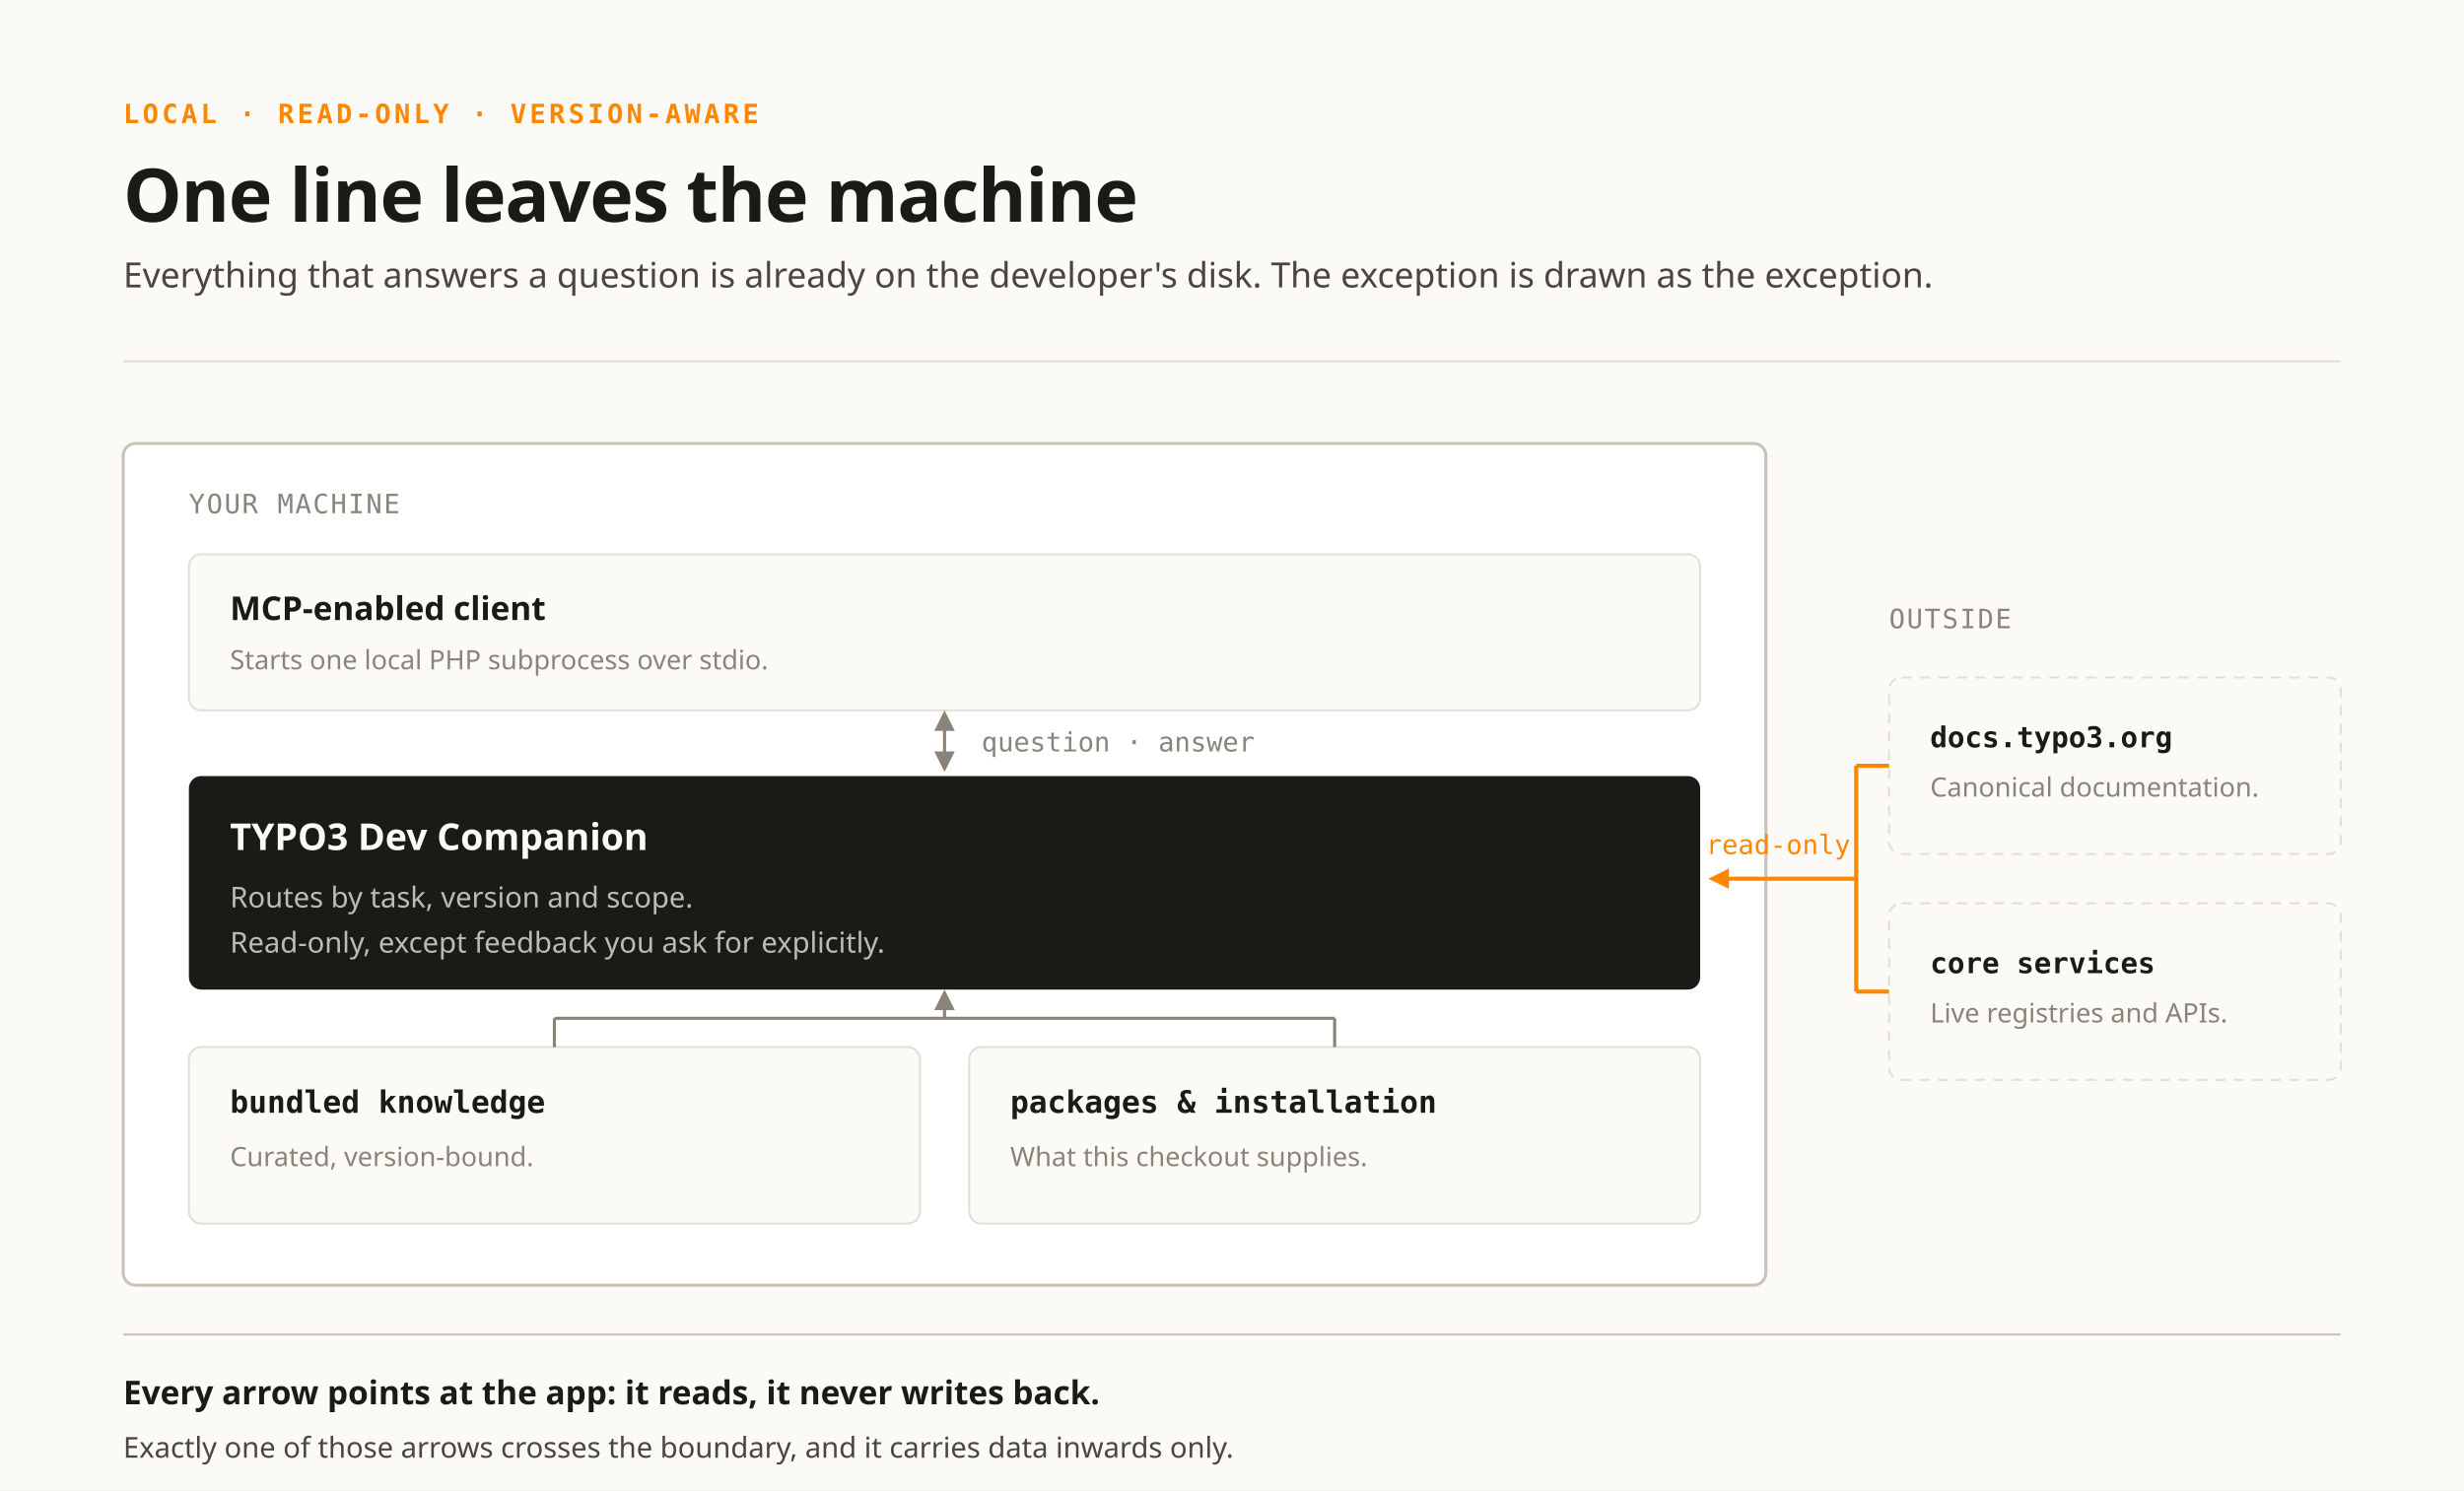
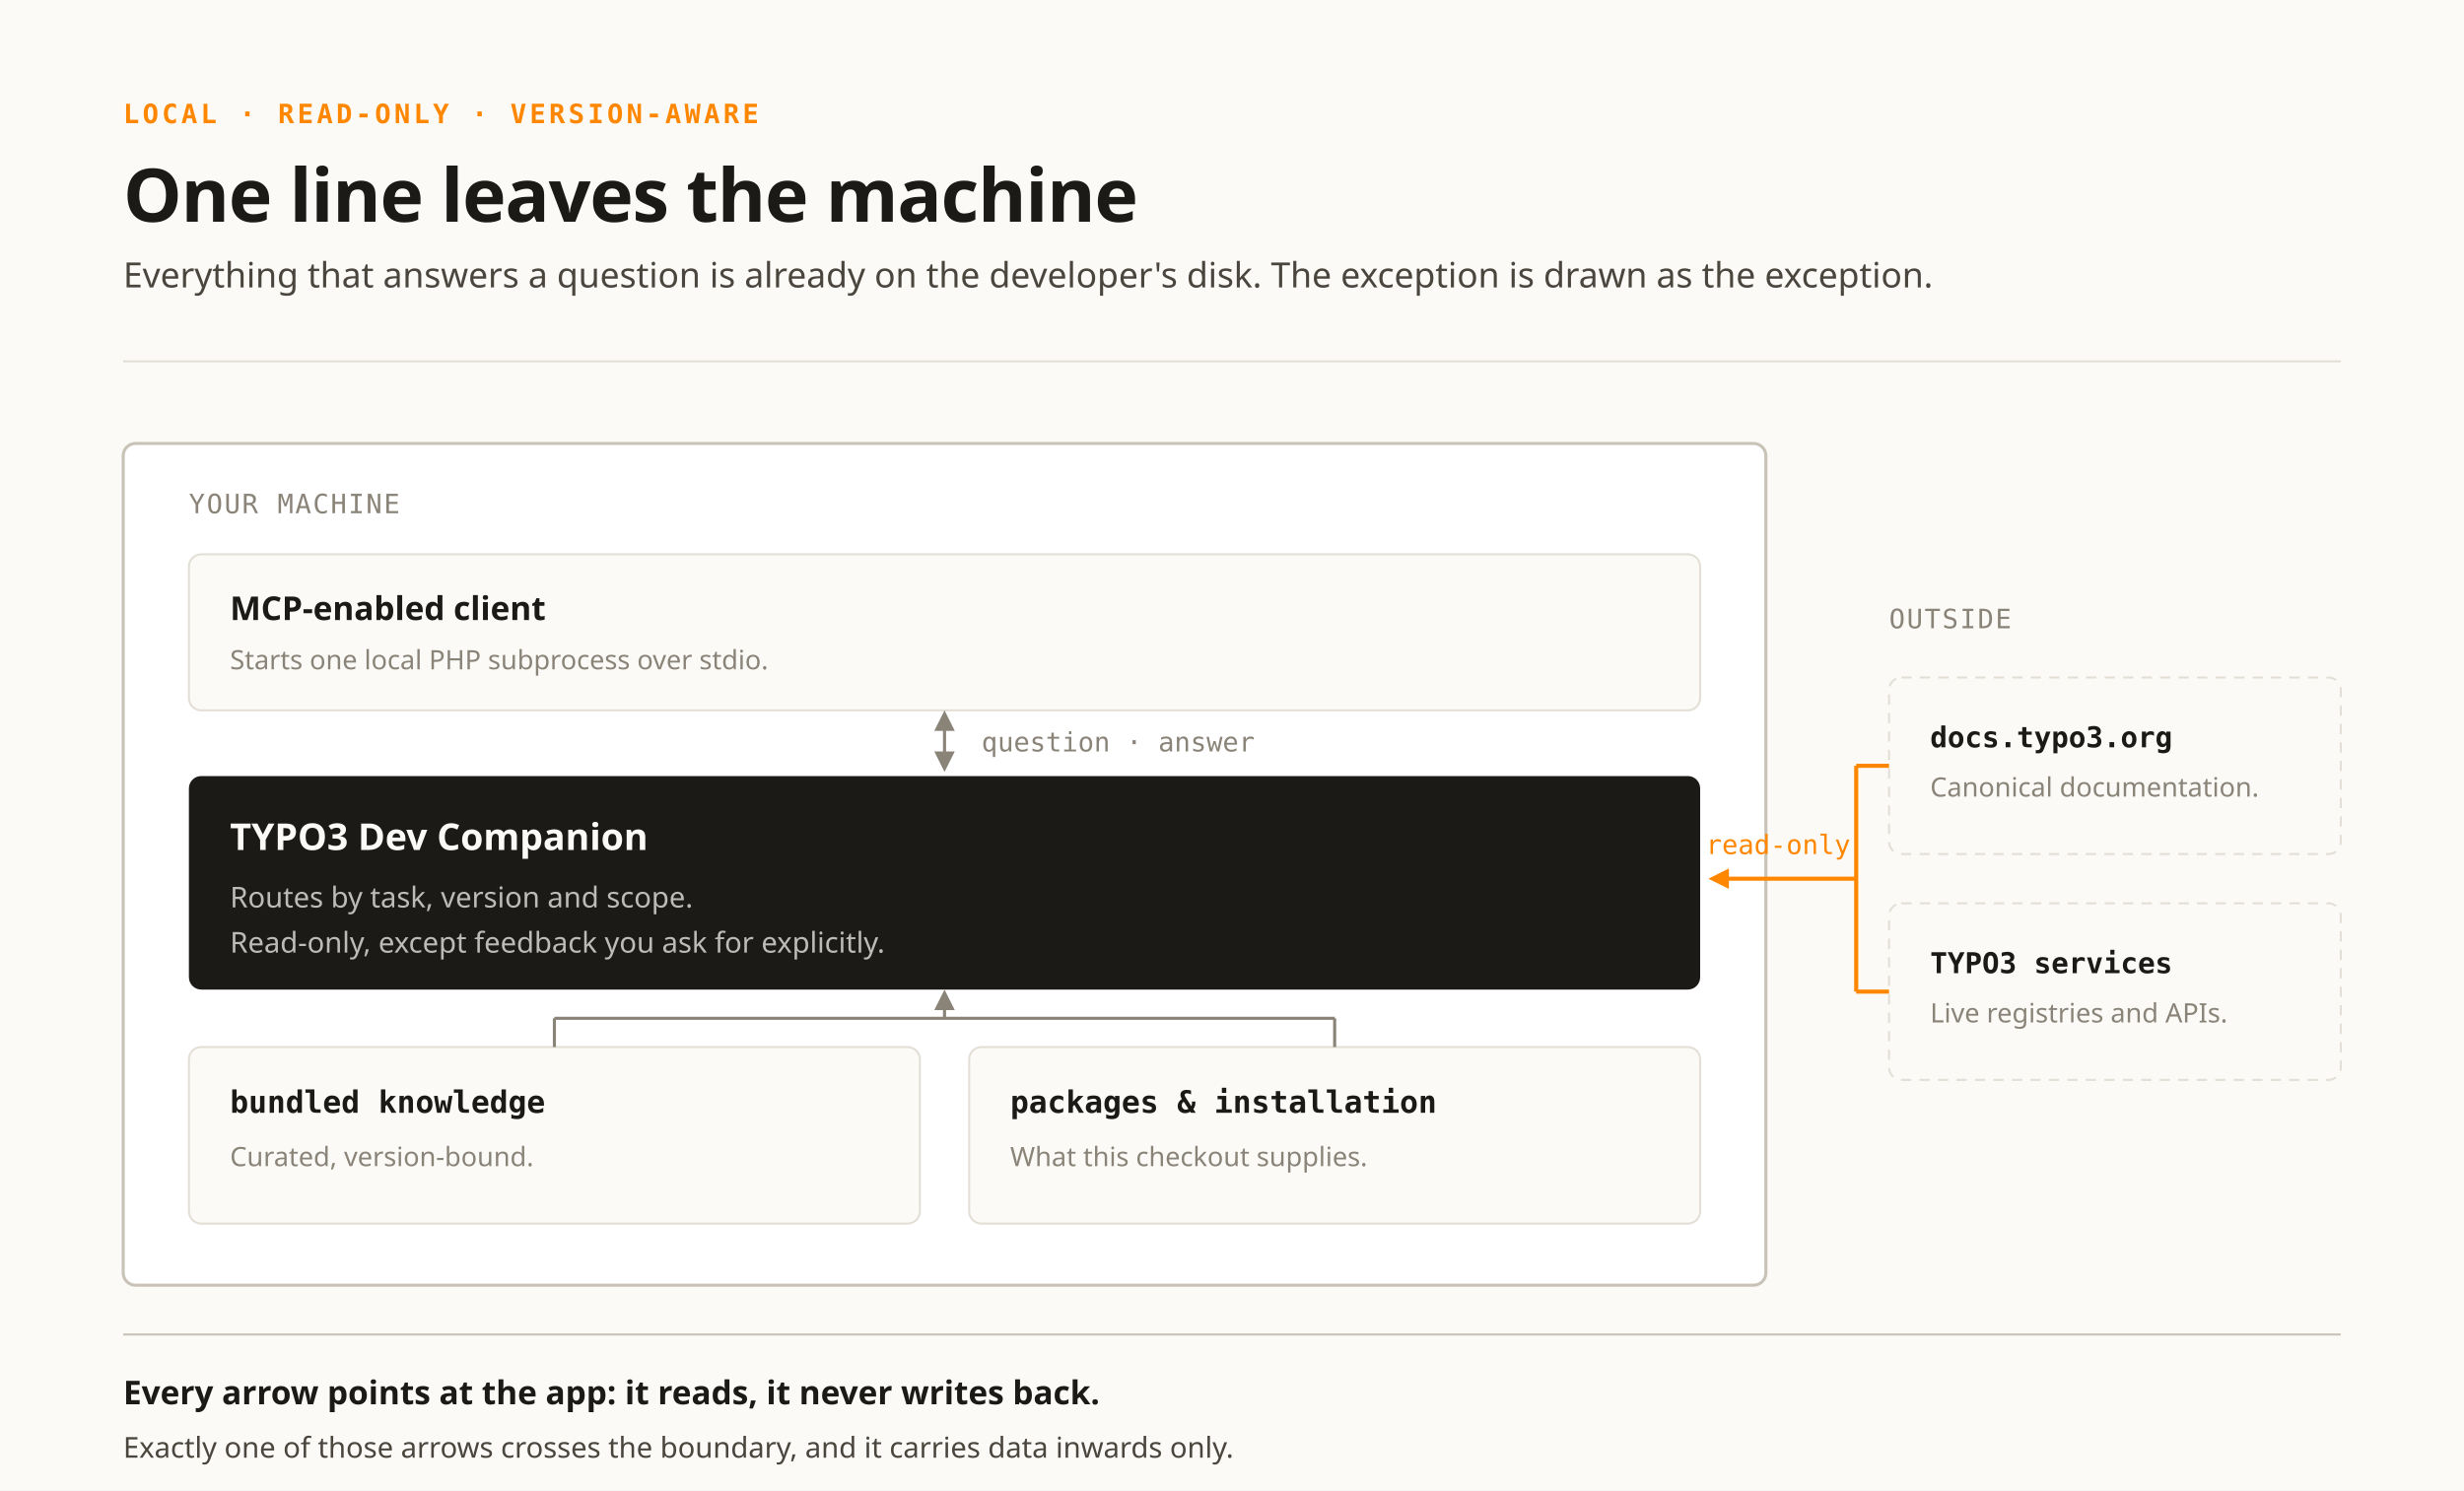
<svg xmlns="http://www.w3.org/2000/svg" width="1200" height="726" viewBox="0 0 1200 726" role="img" aria-labelledby="ov-t ov-d">
  <rect width="1200" height="726" fill="#FBFAF7" />
  <text x="60" y="60" fill="#FF8700" font-family="'Source Code Pro',ui-monospace,monospace" font-size="13" font-weight="600" letter-spacing="1.6">LOCAL · READ-ONLY · VERSION-AWARE</text>
  <text x="60" y="108" fill="#1C1A17" font-family="'Source Sans 3',system-ui,sans-serif" font-size="36" font-weight="700" letter-spacing="-0.5">One line leaves the machine</text>
  <text x="60" y="140" fill="#4A453D" font-family="'Source Sans 3',system-ui,sans-serif" font-size="17">Everything that answers a question is already on the developer's disk. The exception is drawn as the exception.</text>
  <line x1="60" y1="176" x2="1140" y2="176" stroke="#E3DFD6" stroke-width="1" />
  <rect x="60" y="216" width="800" height="410" rx="6" fill="#FFFFFF" stroke="#C9C3B7" stroke-width="1.5" />
  <text x="92" y="250" fill="#8A8378" font-family="'Source Code Pro',ui-monospace,monospace" font-size="13" letter-spacing="0.8">YOUR MACHINE</text>
  <rect x="92" y="270" width="736" height="76" rx="6" fill="#FBFAF7" stroke="#E3DFD6" stroke-width="1" />
  <text x="112" y="302" fill="#1C1A17" font-family="'Source Sans 3',system-ui,sans-serif" font-size="16" font-weight="600">MCP-enabled client</text>
  <text x="112" y="326" fill="#8A8378" font-family="'Source Sans 3',system-ui,sans-serif" font-size="13">Starts one local PHP subprocess over stdio.</text>
  <path d="M460 348 V374" stroke="#8A8378" stroke-width="1.5" fill="none" />
  <path d="M455 366 460 376 465 366Z" fill="#8A8378" />
  <path d="M455 356 460 346 465 356Z" fill="#8A8378" />
  <text x="478" y="366" fill="#8A8378" font-family="'Source Code Pro',ui-monospace,monospace" font-size="13">question · answer</text>
  <rect x="92" y="378" width="736" height="104" rx="6" fill="#1C1A17" />
  <text x="112" y="414" fill="#FBFAF7" font-family="'Source Sans 3',system-ui,sans-serif" font-size="18" font-weight="700">TYPO3 Dev Companion</text>
  <text x="112" y="442" fill="#FBFAF7" font-family="'Source Sans 3',system-ui,sans-serif" font-size="14" opacity="0.72">Routes by task, version and scope.</text>
  <text x="112" y="464" fill="#FBFAF7" font-family="'Source Sans 3',system-ui,sans-serif" font-size="14" opacity="0.72">Read-only, except feedback you ask for explicitly.</text>
  <path d="M270 496 H650 M460 496 V486" stroke="#8A8378" stroke-width="1.5" fill="none" />
  <path d="M455 492 460 482 465 492Z" fill="#8A8378" />
  <rect x="92" y="510" width="356" height="86" rx="6" fill="#FBFAF7" stroke="#E3DFD6" stroke-width="1" />
  <text x="112" y="542" fill="#1C1A17" font-family="'Source Code Pro',ui-monospace,monospace" font-size="15" font-weight="600">bundled knowledge</text>
  <text x="112" y="568" fill="#8A8378" font-family="'Source Sans 3',system-ui,sans-serif" font-size="13">Curated, version-bound.</text>
  <path d="M270 510 V496" stroke="#8A8378" stroke-width="1.5" fill="none" />
  <rect x="472" y="510" width="356" height="86" rx="6" fill="#FBFAF7" stroke="#E3DFD6" stroke-width="1" />
  <text x="492" y="542" fill="#1C1A17" font-family="'Source Code Pro',ui-monospace,monospace" font-size="15" font-weight="600">packages &amp; installation</text>
  <text x="492" y="568" fill="#8A8378" font-family="'Source Sans 3',system-ui,sans-serif" font-size="13">What this checkout supplies.</text>
  <path d="M650 510 V496" stroke="#8A8378" stroke-width="1.5" fill="none" />
  <text x="920" y="306" fill="#8A8378" font-family="'Source Code Pro',ui-monospace,monospace" font-size="13" letter-spacing="0.8">OUTSIDE</text>
  <path d="M904 373 V483 M904 428 H838" stroke="#FF8700" stroke-width="2" fill="none" />
  <path d="M842 423 832 428 842 433Z" fill="#FF8700" />
  <text x="866" y="416" text-anchor="middle" fill="#FF8700" font-family="'Source Code Pro',ui-monospace,monospace" font-size="13">read-only</text>
  <rect x="920" y="330" width="220" height="86" rx="6" fill="#FBFAF7" stroke="#E3DFD6" stroke-width="1" stroke-dasharray="5 4" />
  <text x="940" y="364" fill="#1C1A17" font-family="'Source Code Pro',ui-monospace,monospace" font-size="14" font-weight="600">docs.typo3.org</text>
  <text x="940" y="388" fill="#8A8378" font-family="'Source Sans 3',system-ui,sans-serif" font-size="13">Canonical documentation.</text>
  <path d="M920 373 H904" stroke="#FF8700" stroke-width="2" fill="none" />
  <rect x="920" y="440" width="220" height="86" rx="6" fill="#FBFAF7" stroke="#E3DFD6" stroke-width="1" stroke-dasharray="5 4" />
-   <text x="940" y="474" fill="#1C1A17" font-family="'Source Code Pro',ui-monospace,monospace" font-size="14" font-weight="600">core services</text>
+   <text x="940" y="474" fill="#1C1A17" font-family="'Source Code Pro',ui-monospace,monospace" font-size="14" font-weight="600">TYPO3 services</text>
  <text x="940" y="498" fill="#8A8378" font-family="'Source Sans 3',system-ui,sans-serif" font-size="13">Live registries and APIs.</text>
  <path d="M920 483 H904" stroke="#FF8700" stroke-width="2" fill="none" />
  <line x1="60" y1="650" x2="1140" y2="650" stroke="#C9C3B7" stroke-width="1" />
  <text x="60" y="684" fill="#1C1A17" font-family="'Source Sans 3',system-ui,sans-serif" font-size="16" font-weight="600">Every arrow points at the app: it reads, it never writes back.</text>
  <text x="60" y="710" fill="#4A453D" font-family="'Source Sans 3',system-ui,sans-serif" font-size="14">Exactly one of those arrows crosses the boundary, and it carries data inwards only.</text>
</svg>
